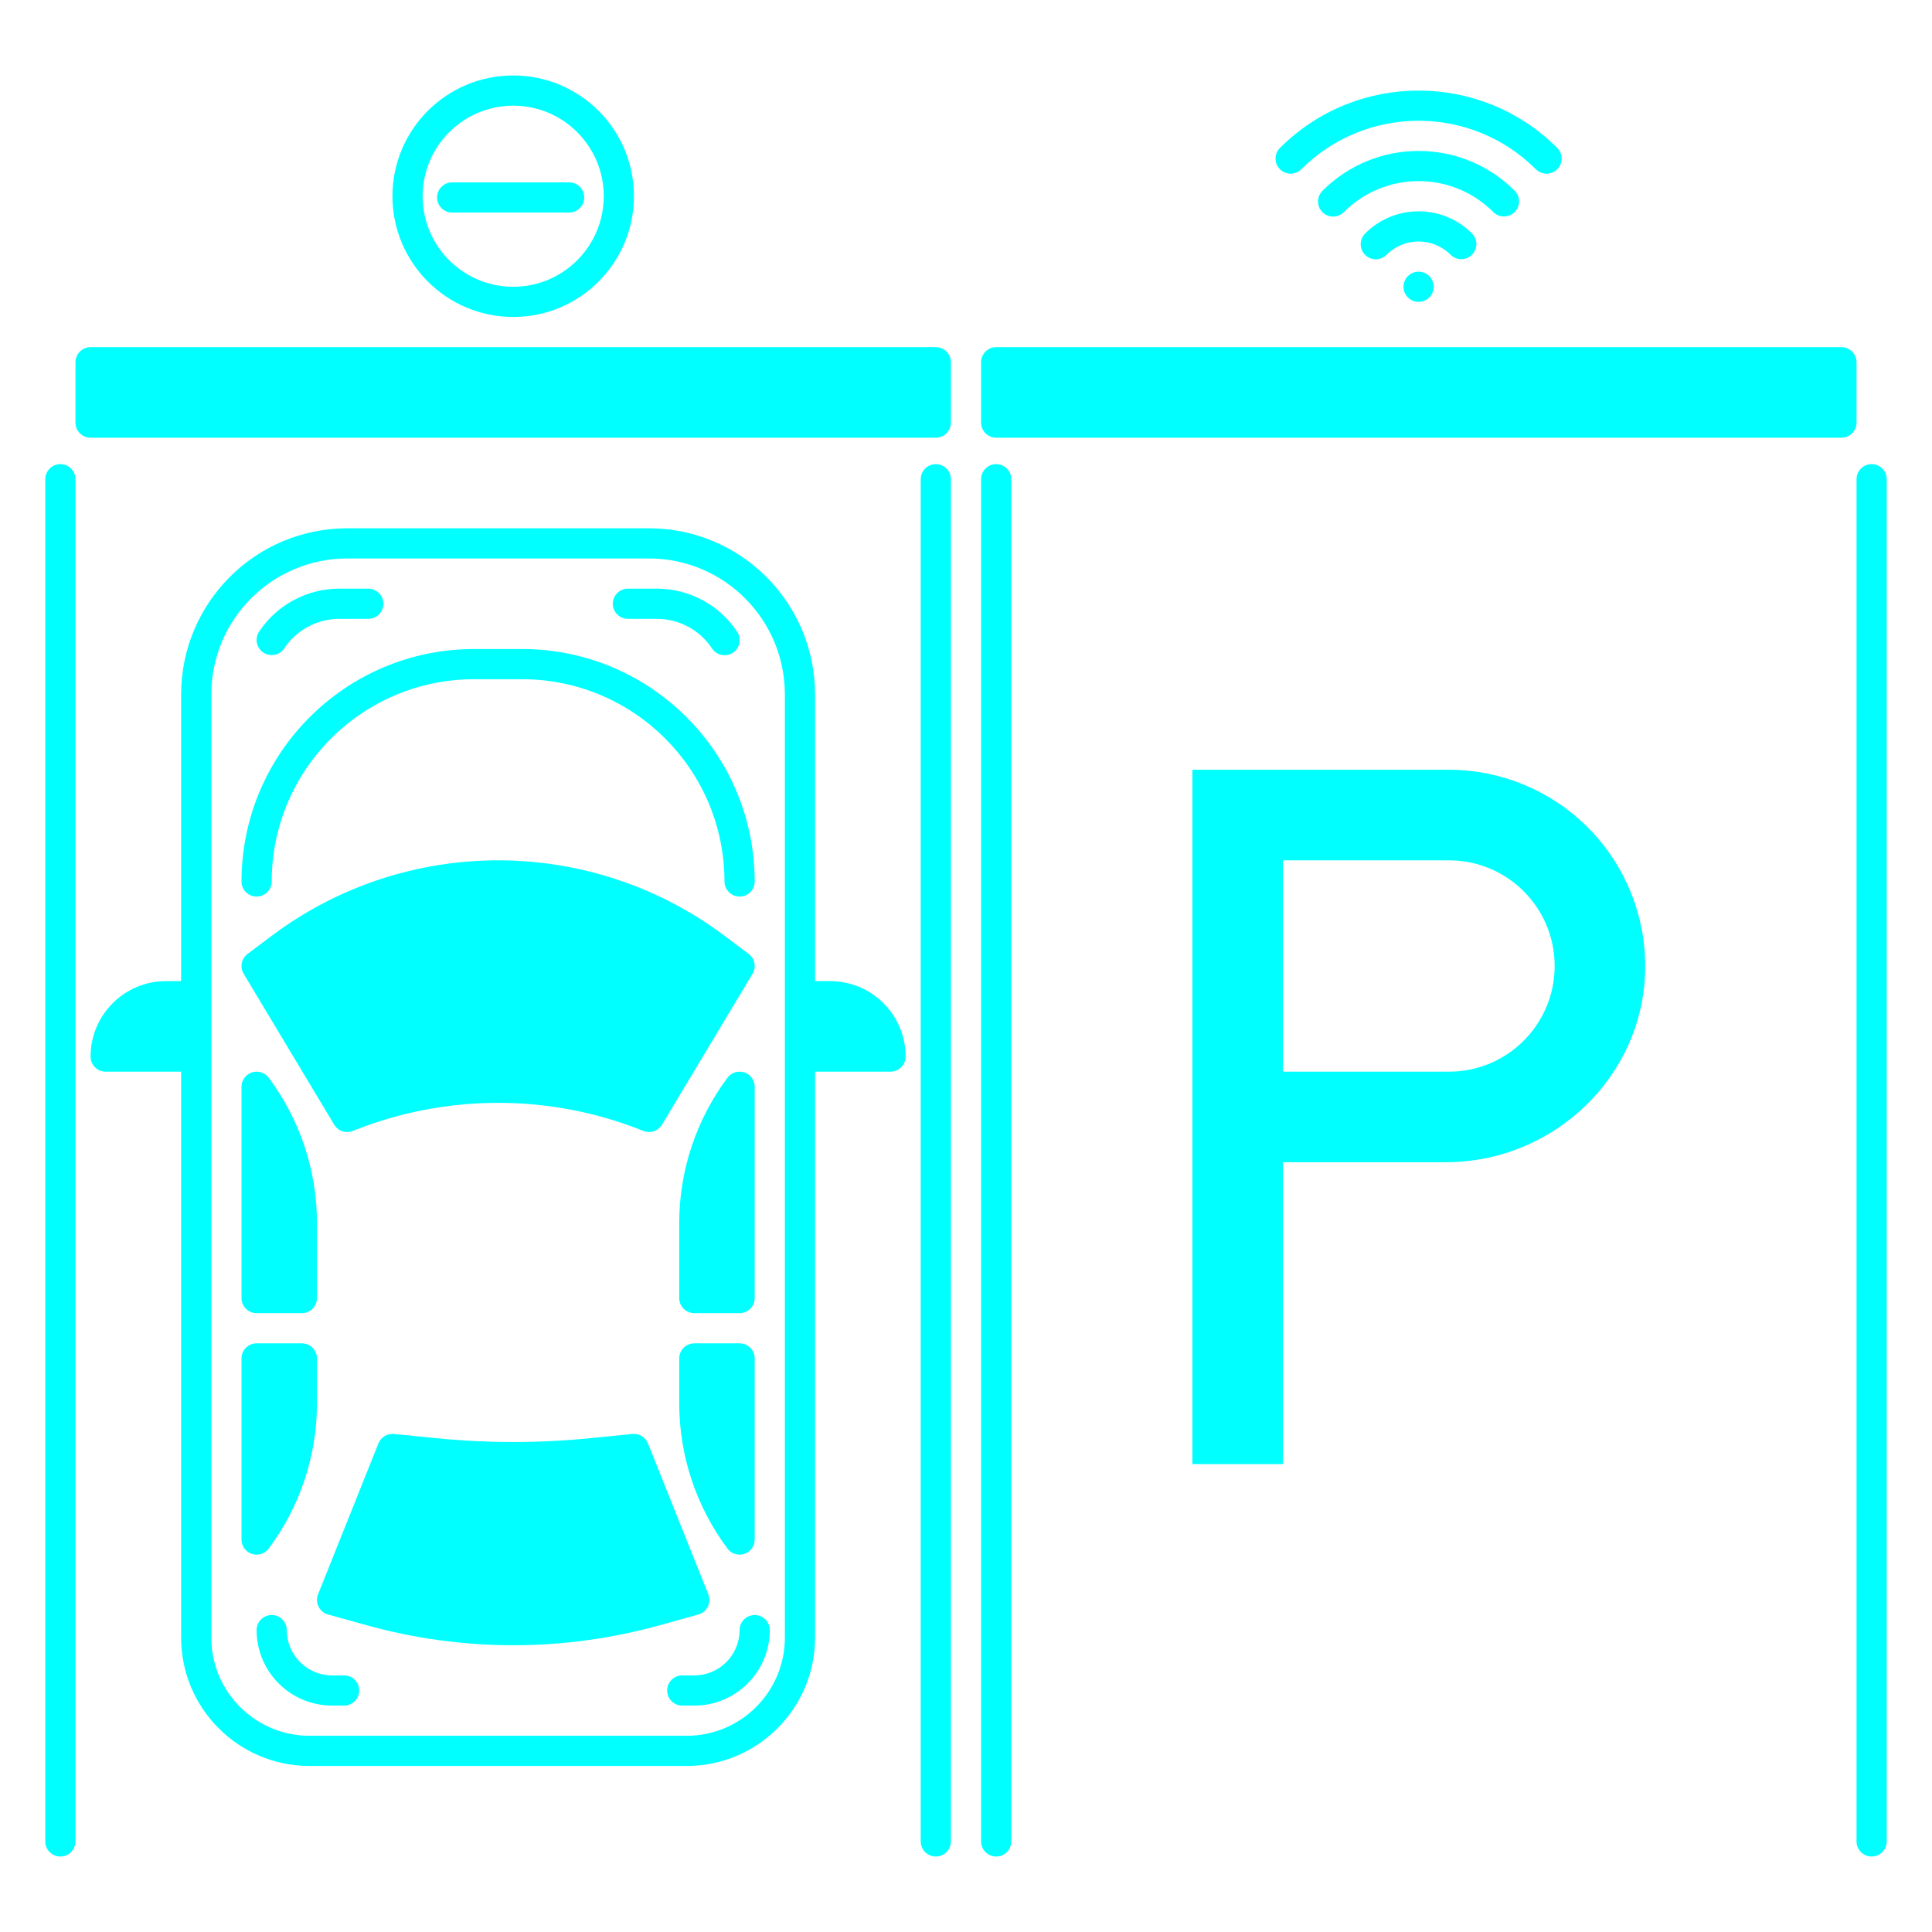
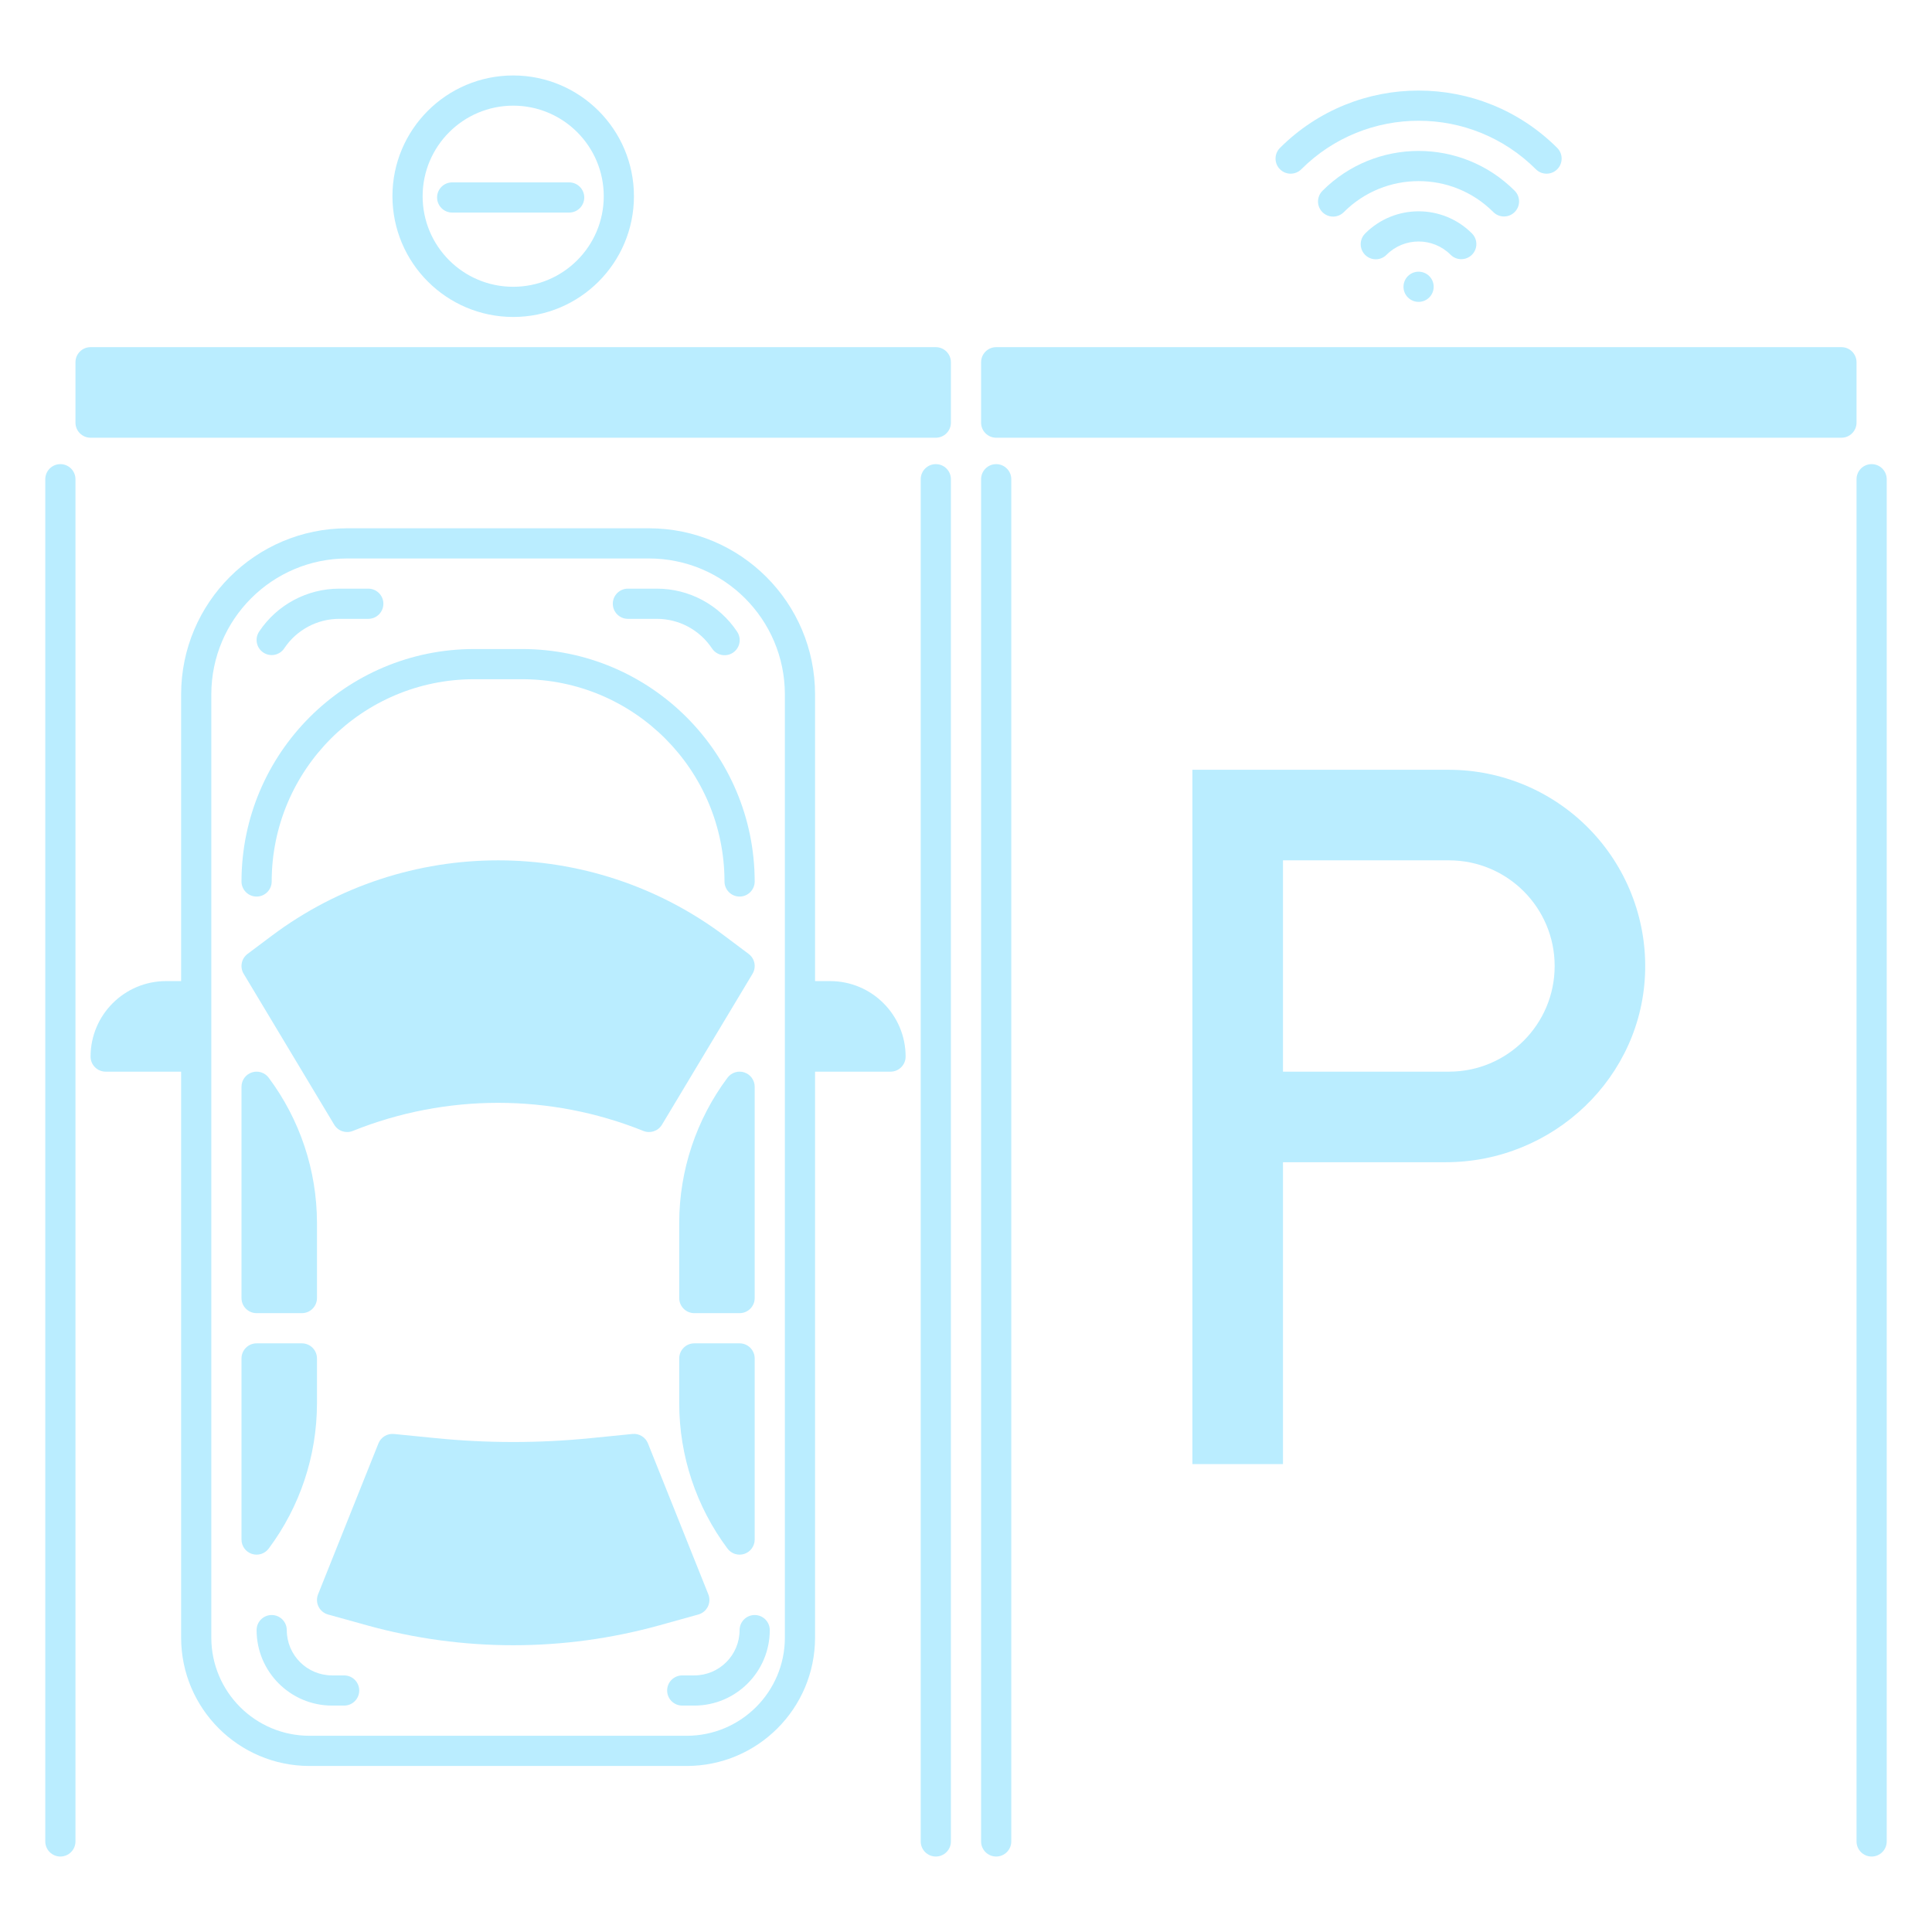
<svg xmlns="http://www.w3.org/2000/svg" version="1.1" width="512" height="512" x="0" y="0" viewBox="0 0 512 512" style="enable-background:new 0 0 512 512" xml:space="preserve" class="">
-   <g transform="matrix(1.04,0,0,1.04,-10.24ffff00ffff9,-10.24ffff00ffff9)">
-     <path d="M187.585 425.774a4 4 0 0 0 .129-3.259l-16-40a4 4 0 0 0-4.112-2.5l-11.138 1.114a206.235 206.235 0 0 1-40.927 0L104.4 380.02a4.005 4.005 0 0 0-4.112 2.5l-16 40a4 4 0 0 0 2.644 5.339l10.3 2.862a144.874 144.874 0 0 0 77.54 0l10.3-2.862a4 4 0 0 0 2.513-2.085zM68 348h12a4 4 0 0 0 4-4v-20a64.4 64.4 0 0 0-12.8-38.4A4 4 0 0 0 64 288v56a4 4 0 0 0 4 4zM71.2 410.4A64.4 64.4 0 0 0 84 372v-12a4 4 0 0 0-4-4H68a4 4 0 0 0-4 4v48a4 4 0 0 0 7.2 2.4zM200 288a4 4 0 0 0-7.2-2.4A64.4 64.4 0 0 0 180 324v20a4 4 0 0 0 4 4h12a4 4 0 0 0 4-4zM196 356h-12a4 4 0 0 0-4 4v12a64.4 64.4 0 0 0 12.8 38.4 4 4 0 0 0 7.2-2.4v-48a4 4 0 0 0-4-4zM198.4 252.8 192 248a100 100 0 0 0-120 0l-6.4 4.8a4 4 0 0 0-1.031 5.258l24 40a4 4 0 0 0 4.915 1.656 103.257 103.257 0 0 1 77.03 0 4 4 0 0 0 4.915-1.656l24-40a4 4 0 0 0-1.029-5.258z" fill="#00ffff" opacity="1" data-original="#00ffff" class="" />
-     <path d="M220 260h-4v-76a44.049 44.049 0 0 0-44-44H92a44.049 44.049 0 0 0-44 44v76h-4a20.023 20.023 0 0 0-20 20 4 4 0 0 0 4 4h20v150a34.038 34.038 0 0 0 34 34h100a34.038 34.038 0 0 0 34-34V284h20a4 4 0 0 0 4-4 20.023 20.023 0 0 0-20-20zm-12 174a26.029 26.029 0 0 1-26 26H82a26.029 26.029 0 0 1-26-26V184a36.04 36.04 0 0 1 36-36h80a36.04 36.04 0 0 1 36 36z" fill="#00ffff" opacity="1" data-original="#00ffff" class="" />
-     <path d="M138.4 172h-12.8A61.67 61.67 0 0 0 64 233.6a4 4 0 1 0 8 0 53.661 53.661 0 0 1 53.6-53.6h12.8a53.661 53.661 0 0 1 53.6 53.6 4 4 0 1 0 8 0 61.67 61.67 0 0 0-61.6-61.6zM69.781 172.928a4 4 0 0 0 5.547-1.11A17.526 17.526 0 0 1 89.938 164H97.6a4 4 0 1 0 0-8h-7.662a25.507 25.507 0 0 0-21.266 11.381 4 4 0 0 0 1.109 5.547zM166.4 164h7.663a17.525 17.525 0 0 1 14.609 7.818 4 4 0 1 0 6.656-4.437A25.507 25.507 0 0 0 174.063 156H166.4a4 4 0 1 0 0 8zM196 432a12.013 12.013 0 0 1-12 12h-3.2a4 4 0 1 0 0 8h3.2a20.023 20.023 0 0 0 20-20 4 4 0 0 0-8 0zM91.2 444H88a12.013 12.013 0 0 1-12-12 4 4 0 0 0-8 0 20.023 20.023 0 0 0 20 20h3.2a4 4 0 1 0 0-8z" fill="#00ffff" opacity="1" data-original="#00ffff" class="" />
-     <circle cx="375.941" cy="76" r="4" fill="#00ffff" opacity="1" data-original="#00ffff" class="" />
-     <path d="M387.255 68.687a4 4 0 0 0 2.828-6.829 20 20 0 0 0-28.284 0 4 4 0 1 0 5.656 5.657 12 12 0 0 1 16.972 0 3.985 3.985 0 0 0 2.828 1.172z" fill="#00ffff" opacity="1" data-original="#00ffff" class="" />
-     <path d="M401.4 56.2a4 4 0 0 0 0-5.657 36 36 0 0 0-50.911 0 4 4 0 1 0 5.657 5.656 28 28 0 0 1 39.6 0 4 4 0 0 0 5.654.001z" fill="#00ffff" opacity="1" data-original="#00ffff" class="" />
-     <path d="M344.828 44.887a44 44 0 0 1 62.226 0 4 4 0 0 0 5.656-5.657 52 52 0 0 0-73.538 0 4 4 0 0 0 5.656 5.657z" fill="#00ffff" opacity="1" data-original="#00ffff" class="" />
-     <rect width="232" height="24" x="20" y="92" rx="4" fill="#00ffff" opacity="1" data-original="#00ffff" class="" />
-     <rect width="232" height="24" x="260" y="92" rx="4" fill="#00ffff" opacity="1" data-original="#00ffff" class="" />
-     <path d="M248 123a4 4 0 0 0-4 4v361a4 4 0 0 0 8 0V127a4 4 0 0 0-4-4zM264 123a4 4 0 0 0-4 4v361a4 4 0 0 0 8 0V127a4 4 0 0 0-4-4zM496 123a4 4 0 0 0-4 4v361a4 4 0 0 0 8 0V127a4 4 0 0 0-4-4zM16 123a4 4 0 0 0-4 4v361a4 4 0 0 0 8 0V127a4 4 0 0 0-4-4zM136 84a32 32 0 1 0-32-32 32.036 32.036 0 0 0 32 32zm0-56a24 24 0 1 1-24 24 24.028 24.028 0 0 1 24-24z" fill="#00ffff" opacity="1" data-original="#00ffff" class="" />
-     <path d="M150.833 56.333a4 4 0 0 0 0-8h-31a4 4 0 0 0 0 8zM384 204h-68v184h24v-80h43.127c28.474 0 52.323-22.526 52.863-50.995A52.057 52.057 0 0 0 384 204zm0 80h-44v-56h44a28 28 0 0 1 0 56z" fill="#00ffff" opacity="1" data-original="#00ffff" class="" />
+   <g transform="matrix(1.04,0,0,1.04,-10.24baedffbaedff9,-10.24baedffbaedff9)">
+     <path d="M187.585 425.774a4 4 0 0 0 .129-3.259l-16-40a4 4 0 0 0-4.112-2.5l-11.138 1.114a206.235 206.235 0 0 1-40.927 0L104.4 380.02a4.005 4.005 0 0 0-4.112 2.5l-16 40a4 4 0 0 0 2.644 5.339l10.3 2.862a144.874 144.874 0 0 0 77.54 0l10.3-2.862a4 4 0 0 0 2.513-2.085zM68 348h12a4 4 0 0 0 4-4v-20a64.4 64.4 0 0 0-12.8-38.4A4 4 0 0 0 64 288v56a4 4 0 0 0 4 4zM71.2 410.4A64.4 64.4 0 0 0 84 372v-12a4 4 0 0 0-4-4H68a4 4 0 0 0-4 4v48a4 4 0 0 0 7.2 2.4zM200 288a4 4 0 0 0-7.2-2.4A64.4 64.4 0 0 0 180 324v20a4 4 0 0 0 4 4h12a4 4 0 0 0 4-4zM196 356h-12a4 4 0 0 0-4 4v12a64.4 64.4 0 0 0 12.8 38.4 4 4 0 0 0 7.2-2.4v-48a4 4 0 0 0-4-4zM198.4 252.8 192 248a100 100 0 0 0-120 0l-6.4 4.8a4 4 0 0 0-1.031 5.258l24 40a4 4 0 0 0 4.915 1.656 103.257 103.257 0 0 1 77.03 0 4 4 0 0 0 4.915-1.656l24-40a4 4 0 0 0-1.029-5.258z" fill="#baedff" opacity="1" data-original="#baedff" class="" />
+     <path d="M220 260h-4v-76a44.049 44.049 0 0 0-44-44H92a44.049 44.049 0 0 0-44 44v76h-4a20.023 20.023 0 0 0-20 20 4 4 0 0 0 4 4h20v150a34.038 34.038 0 0 0 34 34h100a34.038 34.038 0 0 0 34-34V284h20a4 4 0 0 0 4-4 20.023 20.023 0 0 0-20-20zm-12 174a26.029 26.029 0 0 1-26 26H82a26.029 26.029 0 0 1-26-26V184a36.04 36.04 0 0 1 36-36h80a36.04 36.04 0 0 1 36 36z" fill="#baedff" opacity="1" data-original="#baedff" class="" />
+     <path d="M138.4 172h-12.8A61.67 61.67 0 0 0 64 233.6a4 4 0 1 0 8 0 53.661 53.661 0 0 1 53.6-53.6h12.8a53.661 53.661 0 0 1 53.6 53.6 4 4 0 1 0 8 0 61.67 61.67 0 0 0-61.6-61.6zM69.781 172.928a4 4 0 0 0 5.547-1.11A17.526 17.526 0 0 1 89.938 164H97.6a4 4 0 1 0 0-8h-7.662a25.507 25.507 0 0 0-21.266 11.381 4 4 0 0 0 1.109 5.547zM166.4 164h7.663a17.525 17.525 0 0 1 14.609 7.818 4 4 0 1 0 6.656-4.437A25.507 25.507 0 0 0 174.063 156H166.4a4 4 0 1 0 0 8zM196 432a12.013 12.013 0 0 1-12 12h-3.2a4 4 0 1 0 0 8h3.2a20.023 20.023 0 0 0 20-20 4 4 0 0 0-8 0zM91.2 444H88a12.013 12.013 0 0 1-12-12 4 4 0 0 0-8 0 20.023 20.023 0 0 0 20 20h3.2a4 4 0 1 0 0-8z" fill="#baedff" opacity="1" data-original="#baedff" class="" />
+     <circle cx="375.941" cy="76" r="4" fill="#baedff" opacity="1" data-original="#baedff" class="" />
+     <path d="M387.255 68.687a4 4 0 0 0 2.828-6.829 20 20 0 0 0-28.284 0 4 4 0 1 0 5.656 5.657 12 12 0 0 1 16.972 0 3.985 3.985 0 0 0 2.828 1.172z" fill="#baedff" opacity="1" data-original="#baedff" class="" />
+     <path d="M401.4 56.2a4 4 0 0 0 0-5.657 36 36 0 0 0-50.911 0 4 4 0 1 0 5.657 5.656 28 28 0 0 1 39.6 0 4 4 0 0 0 5.654.001z" fill="#baedff" opacity="1" data-original="#baedff" class="" />
+     <path d="M344.828 44.887a44 44 0 0 1 62.226 0 4 4 0 0 0 5.656-5.657 52 52 0 0 0-73.538 0 4 4 0 0 0 5.656 5.657z" fill="#baedff" opacity="1" data-original="#baedff" class="" />
+     <rect width="232" height="24" x="20" y="92" rx="4" fill="#baedff" opacity="1" data-original="#baedff" class="" />
+     <rect width="232" height="24" x="260" y="92" rx="4" fill="#baedff" opacity="1" data-original="#baedff" class="" />
+     <path d="M248 123a4 4 0 0 0-4 4v361a4 4 0 0 0 8 0V127a4 4 0 0 0-4-4zM264 123a4 4 0 0 0-4 4v361a4 4 0 0 0 8 0V127a4 4 0 0 0-4-4zM496 123a4 4 0 0 0-4 4v361a4 4 0 0 0 8 0V127a4 4 0 0 0-4-4zM16 123a4 4 0 0 0-4 4v361a4 4 0 0 0 8 0V127a4 4 0 0 0-4-4zM136 84a32 32 0 1 0-32-32 32.036 32.036 0 0 0 32 32zm0-56a24 24 0 1 1-24 24 24.028 24.028 0 0 1 24-24z" fill="#baedff" opacity="1" data-original="#baedff" class="" />
+     <path d="M150.833 56.333a4 4 0 0 0 0-8h-31a4 4 0 0 0 0 8zM384 204h-68v184h24v-80h43.127c28.474 0 52.323-22.526 52.863-50.995A52.057 52.057 0 0 0 384 204zm0 80h-44v-56h44a28 28 0 0 1 0 56z" fill="#baedff" opacity="1" data-original="#baedff" class="" />
  </g>
</svg>
